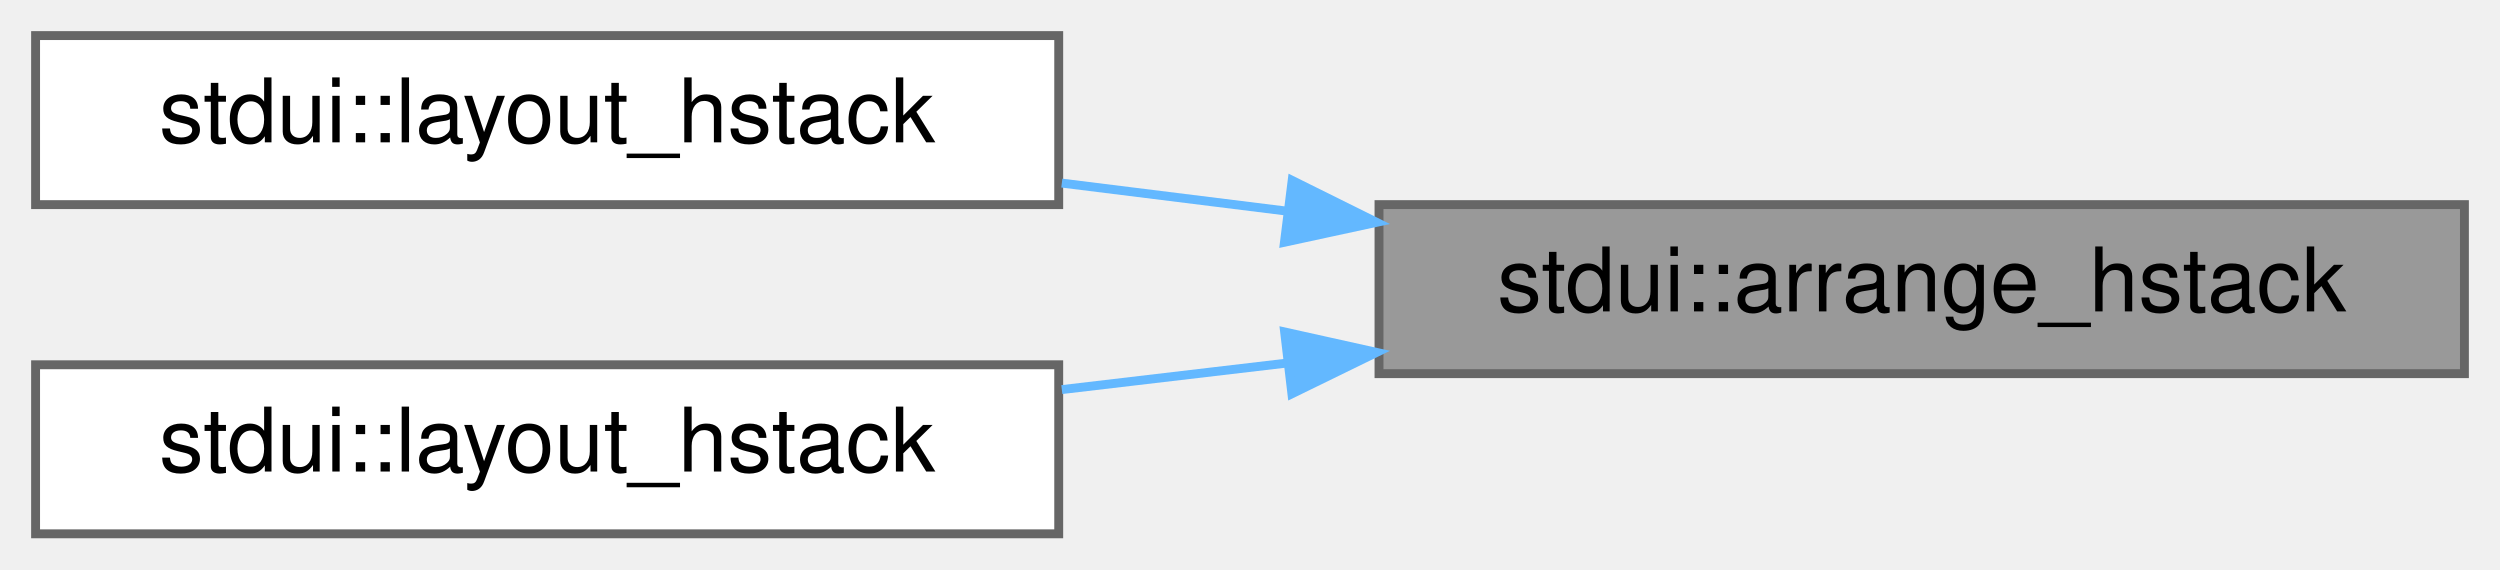
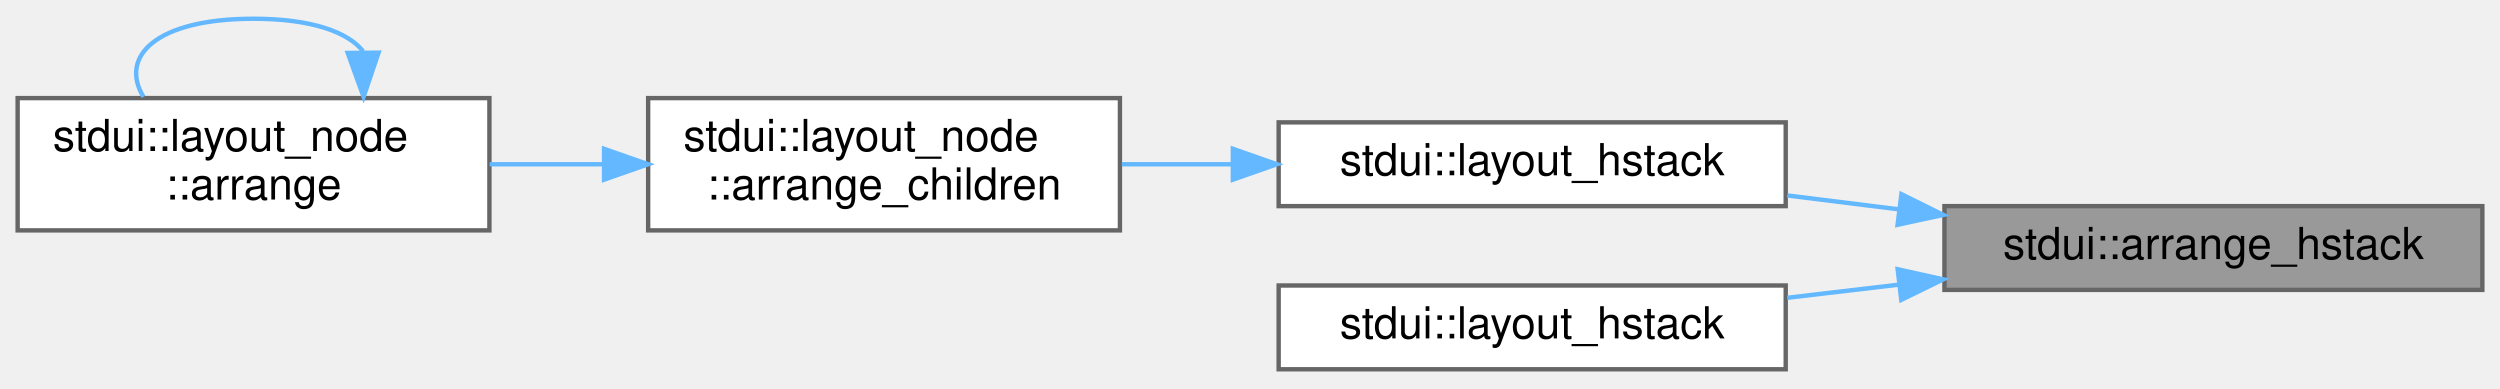
- <svg xmlns="http://www.w3.org/2000/svg" xmlns:xlink="http://www.w3.org/1999/xlink" width="281pt" height="64pt" viewBox="0.00 0.00 281.00 64.00">
-   <g id="graph0" class="graph" transform="scale(1 1) rotate(0) translate(4 60)">
+ <svg xmlns="http://www.w3.org/2000/svg" xmlns:xlink="http://www.w3.org/1999/xlink" width="567pt" height="88pt" viewBox="0.00 0.00 567.00 87.50">
+   <g id="graph0" class="graph" transform="scale(1 1) rotate(0) translate(4 83.5)">
    <g id="Node000001" class="node">
      <g id="a_Node000001">
        <a xlink:title="Places measured horizontal children according to direction and alignment.">
-           <polygon fill="#999999" stroke="#666666" points="273,-37 151,-37 151,-18 273,-18 273,-37" />
-           <text text-anchor="middle" x="212" y="-25" font-family="Helvetica,sans-Serif" font-size="10.00">stdui::arrange_hstack</text>
+           <polygon fill="#999999" stroke="#666666" points="559,-37 437,-37 437,-18 559,-18 559,-37" />
+           <text text-anchor="middle" x="498" y="-25" font-family="Helvetica,sans-Serif" font-size="10.00">stdui::arrange_hstack</text>
        </a>
      </g>
    </g>
    <g id="Node000002" class="node">
      <g id="a_Node000002">
        <a xlink:href="namespacestdui.html#a9786ce1275be0d14fd779b1e7328f101" target="_top" xlink:title="Measures and arranges children in one horizontal stack pass.">
-           <polygon fill="white" stroke="#666666" points="115,-56 0,-56 0,-37 115,-37 115,-56" />
-           <text text-anchor="middle" x="57.5" y="-44" font-family="Helvetica,sans-Serif" font-size="10.00">stdui::layout_hstack</text>
+           <polygon fill="white" stroke="#666666" points="401,-56 286,-56 286,-37 401,-37 401,-56" />
+           <text text-anchor="middle" x="343.5" y="-44" font-family="Helvetica,sans-Serif" font-size="10.00">stdui::layout_hstack</text>
        </a>
      </g>
    </g>
    <g id="edge1_Node000001_Node000002" class="edge">
      <g id="a_edge1_Node000001_Node000002">
        <a xlink:title=" ">
-           <path fill="none" stroke="#63b8ff" d="M140.8,-36.25C132.27,-37.31 123.65,-38.38 115.35,-39.42" />
-           <polygon fill="#63b8ff" stroke="#63b8ff" points="141.24,-39.72 150.73,-35.01 140.37,-32.77 141.24,-39.72" />
+           <path fill="none" stroke="#63b8ff" d="M426.8,-36.25C418.27,-37.31 409.65,-38.38 401.35,-39.42" />
+           <polygon fill="#63b8ff" stroke="#63b8ff" points="427.24,-39.72 436.73,-35.01 426.37,-32.77 427.24,-39.72" />
+         </a>
+       </g>
+     </g>
+     <g id="Node000005" class="node">
+       <g id="a_Node000005">
+         <a xlink:href="namespacestdui.html#a3cff7be9f3e0ae889fd0700a292add36" target="_top" xlink:title="Measures and arranges a horizontal stack using complete options.">
+           <polygon fill="white" stroke="#666666" points="401,-19 286,-19 286,0 401,0 401,-19" />
+           <text text-anchor="middle" x="343.5" y="-7" font-family="Helvetica,sans-Serif" font-size="10.00">stdui::layout_hstack</text>
+         </a>
+       </g>
+     </g>
+     <g id="edge5_Node000001_Node000005" class="edge">
+       <g id="a_edge5_Node000001_Node000005">
+         <a xlink:title=" ">
+           <path fill="none" stroke="#63b8ff" d="M426.8,-19.21C418.27,-18.21 409.65,-17.19 401.35,-16.21" />
+           <polygon fill="#63b8ff" stroke="#63b8ff" points="426.39,-22.69 436.73,-20.39 427.21,-15.74 426.39,-22.69" />
        </a>
      </g>
    </g>
    <g id="Node000003" class="node">
      <g id="a_Node000003">
-         <a xlink:href="namespacestdui.html#a3cff7be9f3e0ae889fd0700a292add36" target="_top" xlink:title="Measures and arranges a horizontal stack using complete options.">
-           <polygon fill="white" stroke="#666666" points="115,-19 0,-19 0,0 115,0 115,-19" />
-           <text text-anchor="middle" x="57.5" y="-7" font-family="Helvetica,sans-Serif" font-size="10.00">stdui::layout_hstack</text>
+         <a xlink:href="structstdui_1_1layout__node.html#ac66405d4bbb134252e2de00800e3ed69" target="_top" xlink:title=" ">
+           <polygon fill="white" stroke="#666666" points="250,-61.5 143,-61.5 143,-31.5 250,-31.5 250,-61.5" />
+           <text text-anchor="start" x="151" y="-49.5" font-family="Helvetica,sans-Serif" font-size="10.00">stdui::layout_node</text>
+           <text text-anchor="middle" x="196.5" y="-38.5" font-family="Helvetica,sans-Serif" font-size="10.00">::arrange_children</text>
        </a>
      </g>
    </g>
-     <g id="edge2_Node000001_Node000003" class="edge">
-       <g id="a_edge2_Node000001_Node000003">
+     <g id="edge2_Node000002_Node000003" class="edge">
+       <g id="a_edge2_Node000002_Node000003">
        <a xlink:title=" ">
-           <path fill="none" stroke="#63b8ff" d="M140.8,-19.21C132.27,-18.21 123.65,-17.19 115.35,-16.21" />
-           <polygon fill="#63b8ff" stroke="#63b8ff" points="140.39,-22.69 150.73,-20.39 141.21,-15.74 140.39,-22.69" />
+           <path fill="none" stroke="#63b8ff" d="M275.45,-46.5C267.06,-46.5 258.58,-46.5 250.44,-46.5" />
+           <polygon fill="#63b8ff" stroke="#63b8ff" points="275.61,-50 285.61,-46.5 275.61,-43 275.61,-50" />
+         </a>
+       </g>
+     </g>
+     <g id="Node000004" class="node">
+       <g id="a_Node000004">
+         <a xlink:href="structstdui_1_1layout__node.html#a376b8ecf764209ca245dfbd6ac24bcc2" target="_top" xlink:title=" ">
+           <polygon fill="white" stroke="#666666" points="107,-61.5 0,-61.5 0,-31.5 107,-31.5 107,-61.5" />
+           <text text-anchor="start" x="8" y="-49.5" font-family="Helvetica,sans-Serif" font-size="10.00">stdui::layout_node</text>
+           <text text-anchor="middle" x="53.5" y="-38.5" font-family="Helvetica,sans-Serif" font-size="10.00">::arrange</text>
+         </a>
+       </g>
+     </g>
+     <g id="edge3_Node000003_Node000004" class="edge">
+       <g id="a_edge3_Node000003_Node000004">
+         <a xlink:title=" ">
+           <path fill="none" stroke="#63b8ff" d="M132.95,-46.5C124.3,-46.5 115.49,-46.5 107.05,-46.5" />
+           <polygon fill="#63b8ff" stroke="#63b8ff" points="133,-50 143,-46.5 133,-43 133,-50" />
+         </a>
+       </g>
+     </g>
+     <g id="edge4_Node000004_Node000004" class="edge">
+       <g id="a_edge4_Node000004_Node000004">
+         <a xlink:title=" ">
+           <path fill="none" stroke="#63b8ff" d="M78.36,-72.1C74.96,-76.47 66.67,-79.5 53.5,-79.5 31.31,-79.5 22.99,-70.91 28.54,-61.78" />
+           <polygon fill="#63b8ff" stroke="#63b8ff" points="81.86,-71.81 78.46,-61.78 74.86,-71.74 81.86,-71.81" />
        </a>
      </g>
    </g>
  </g>
</svg>
